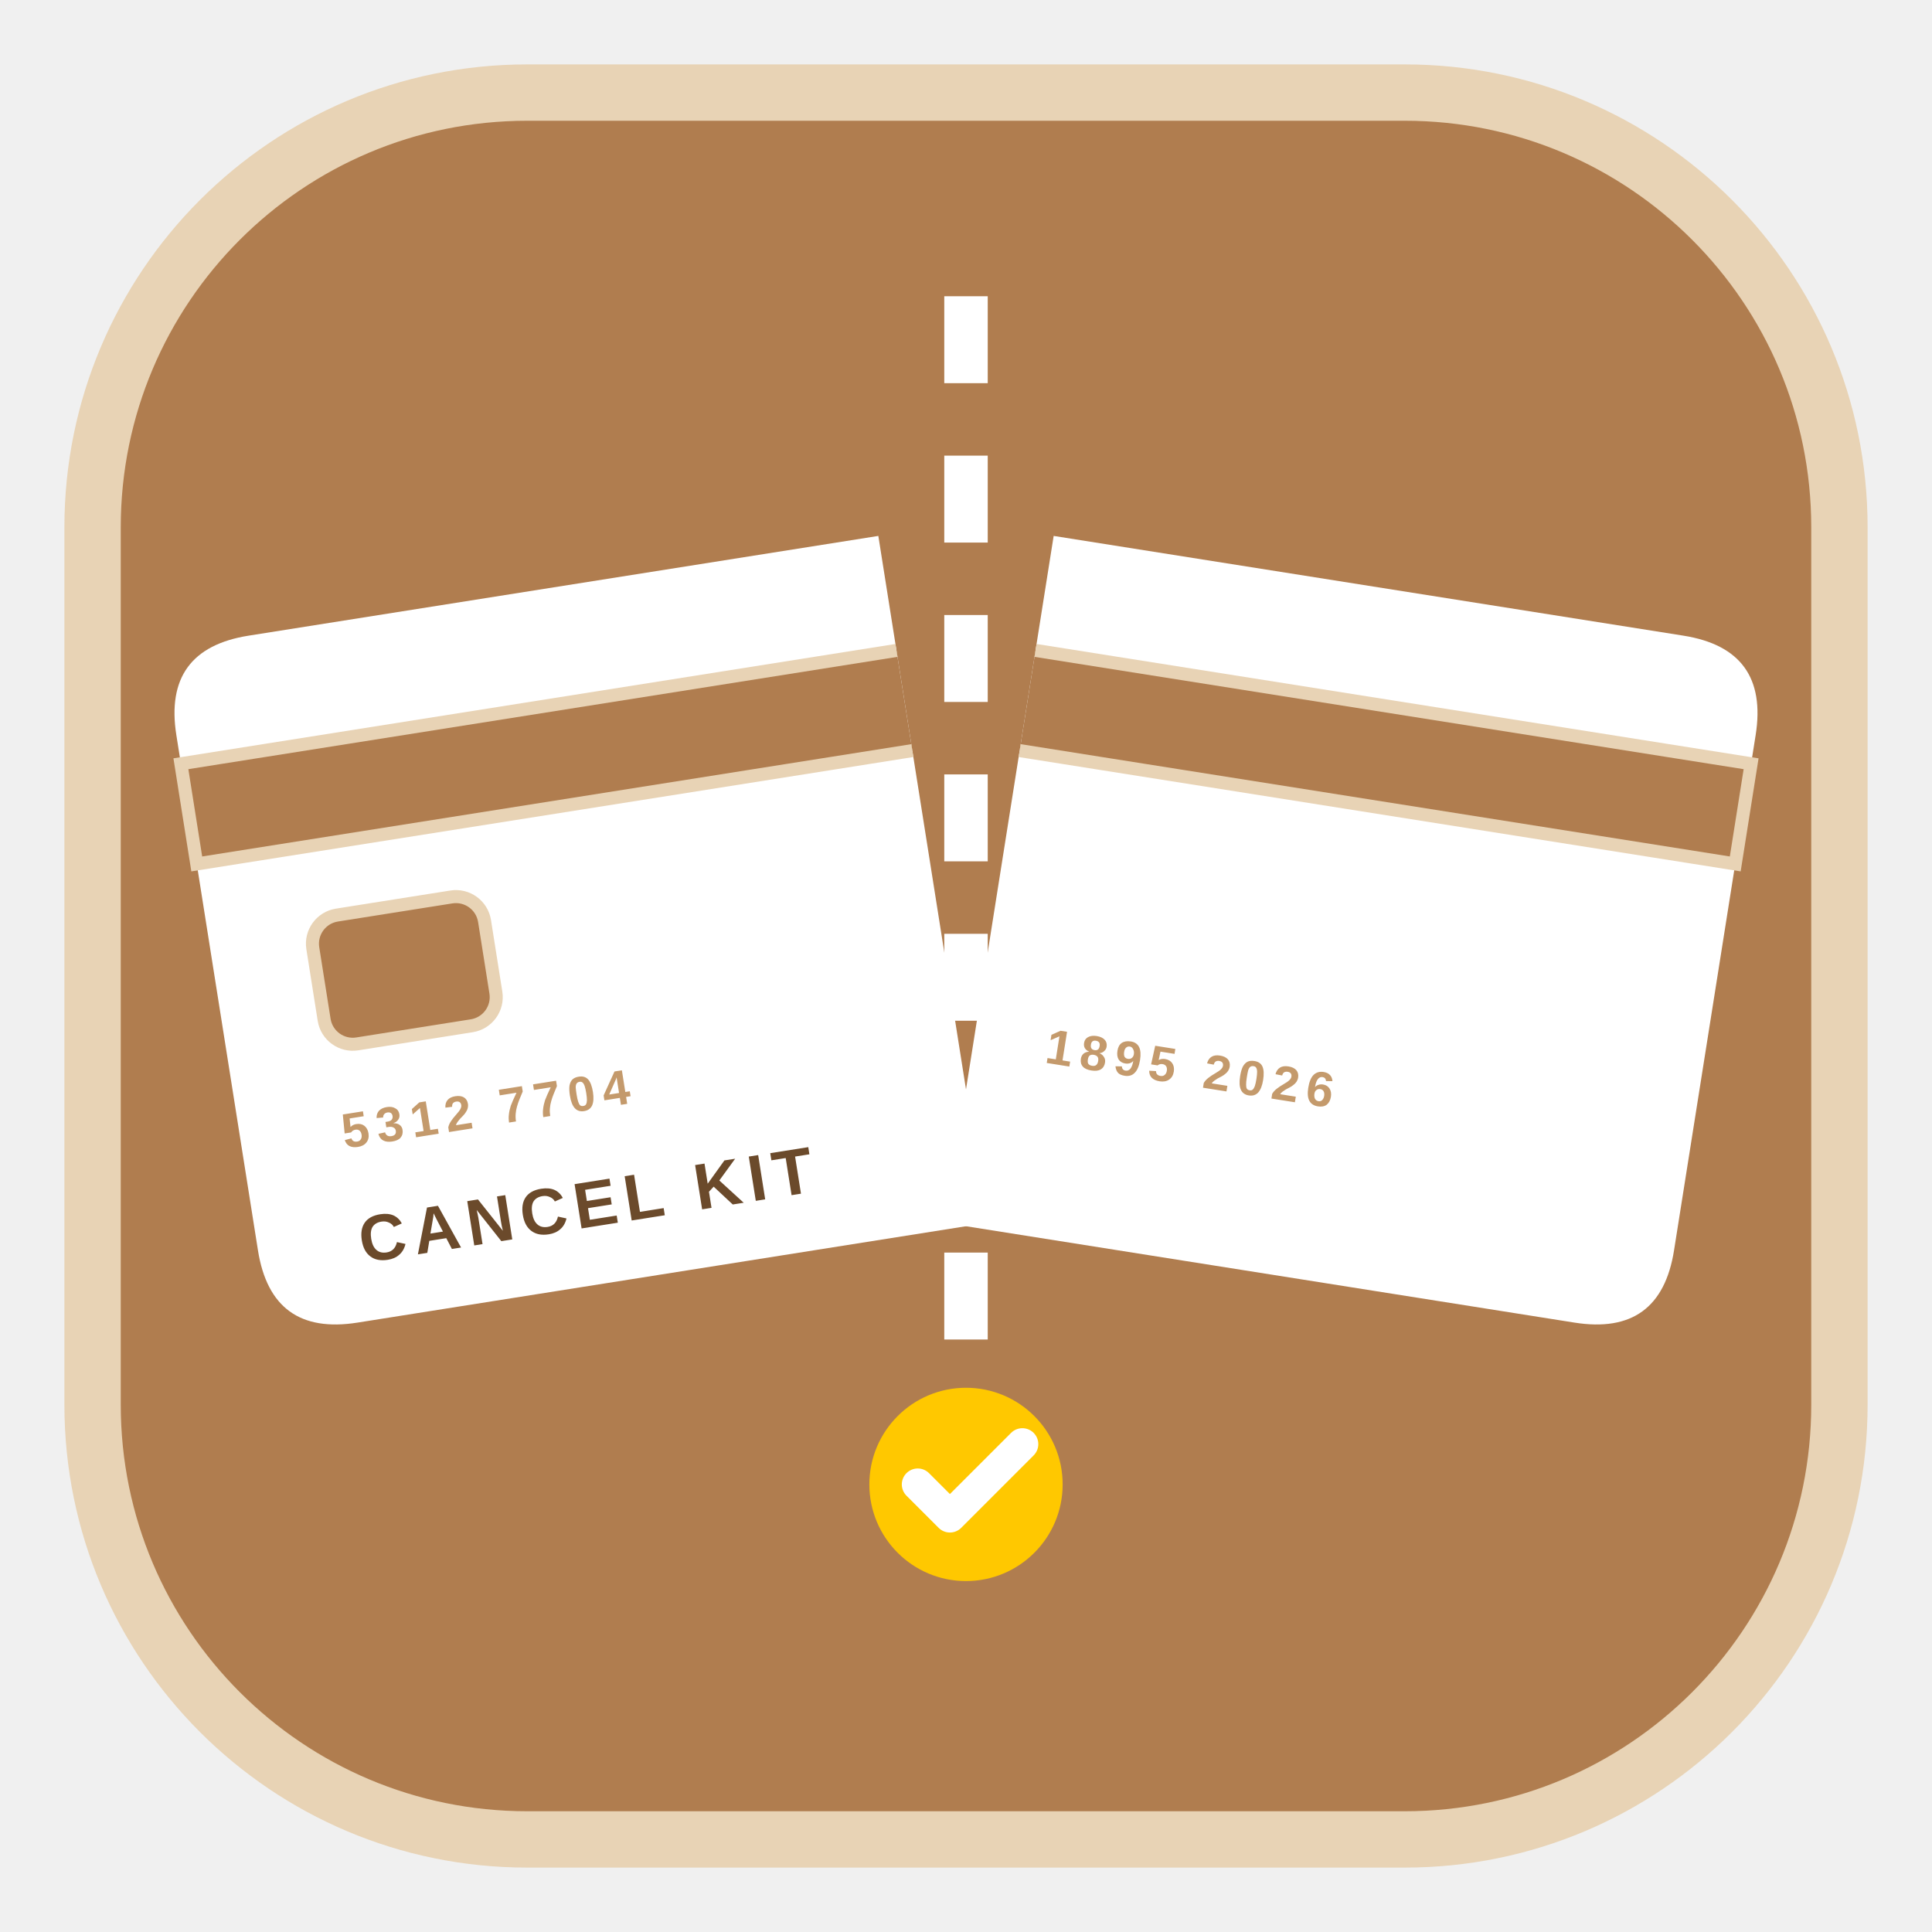
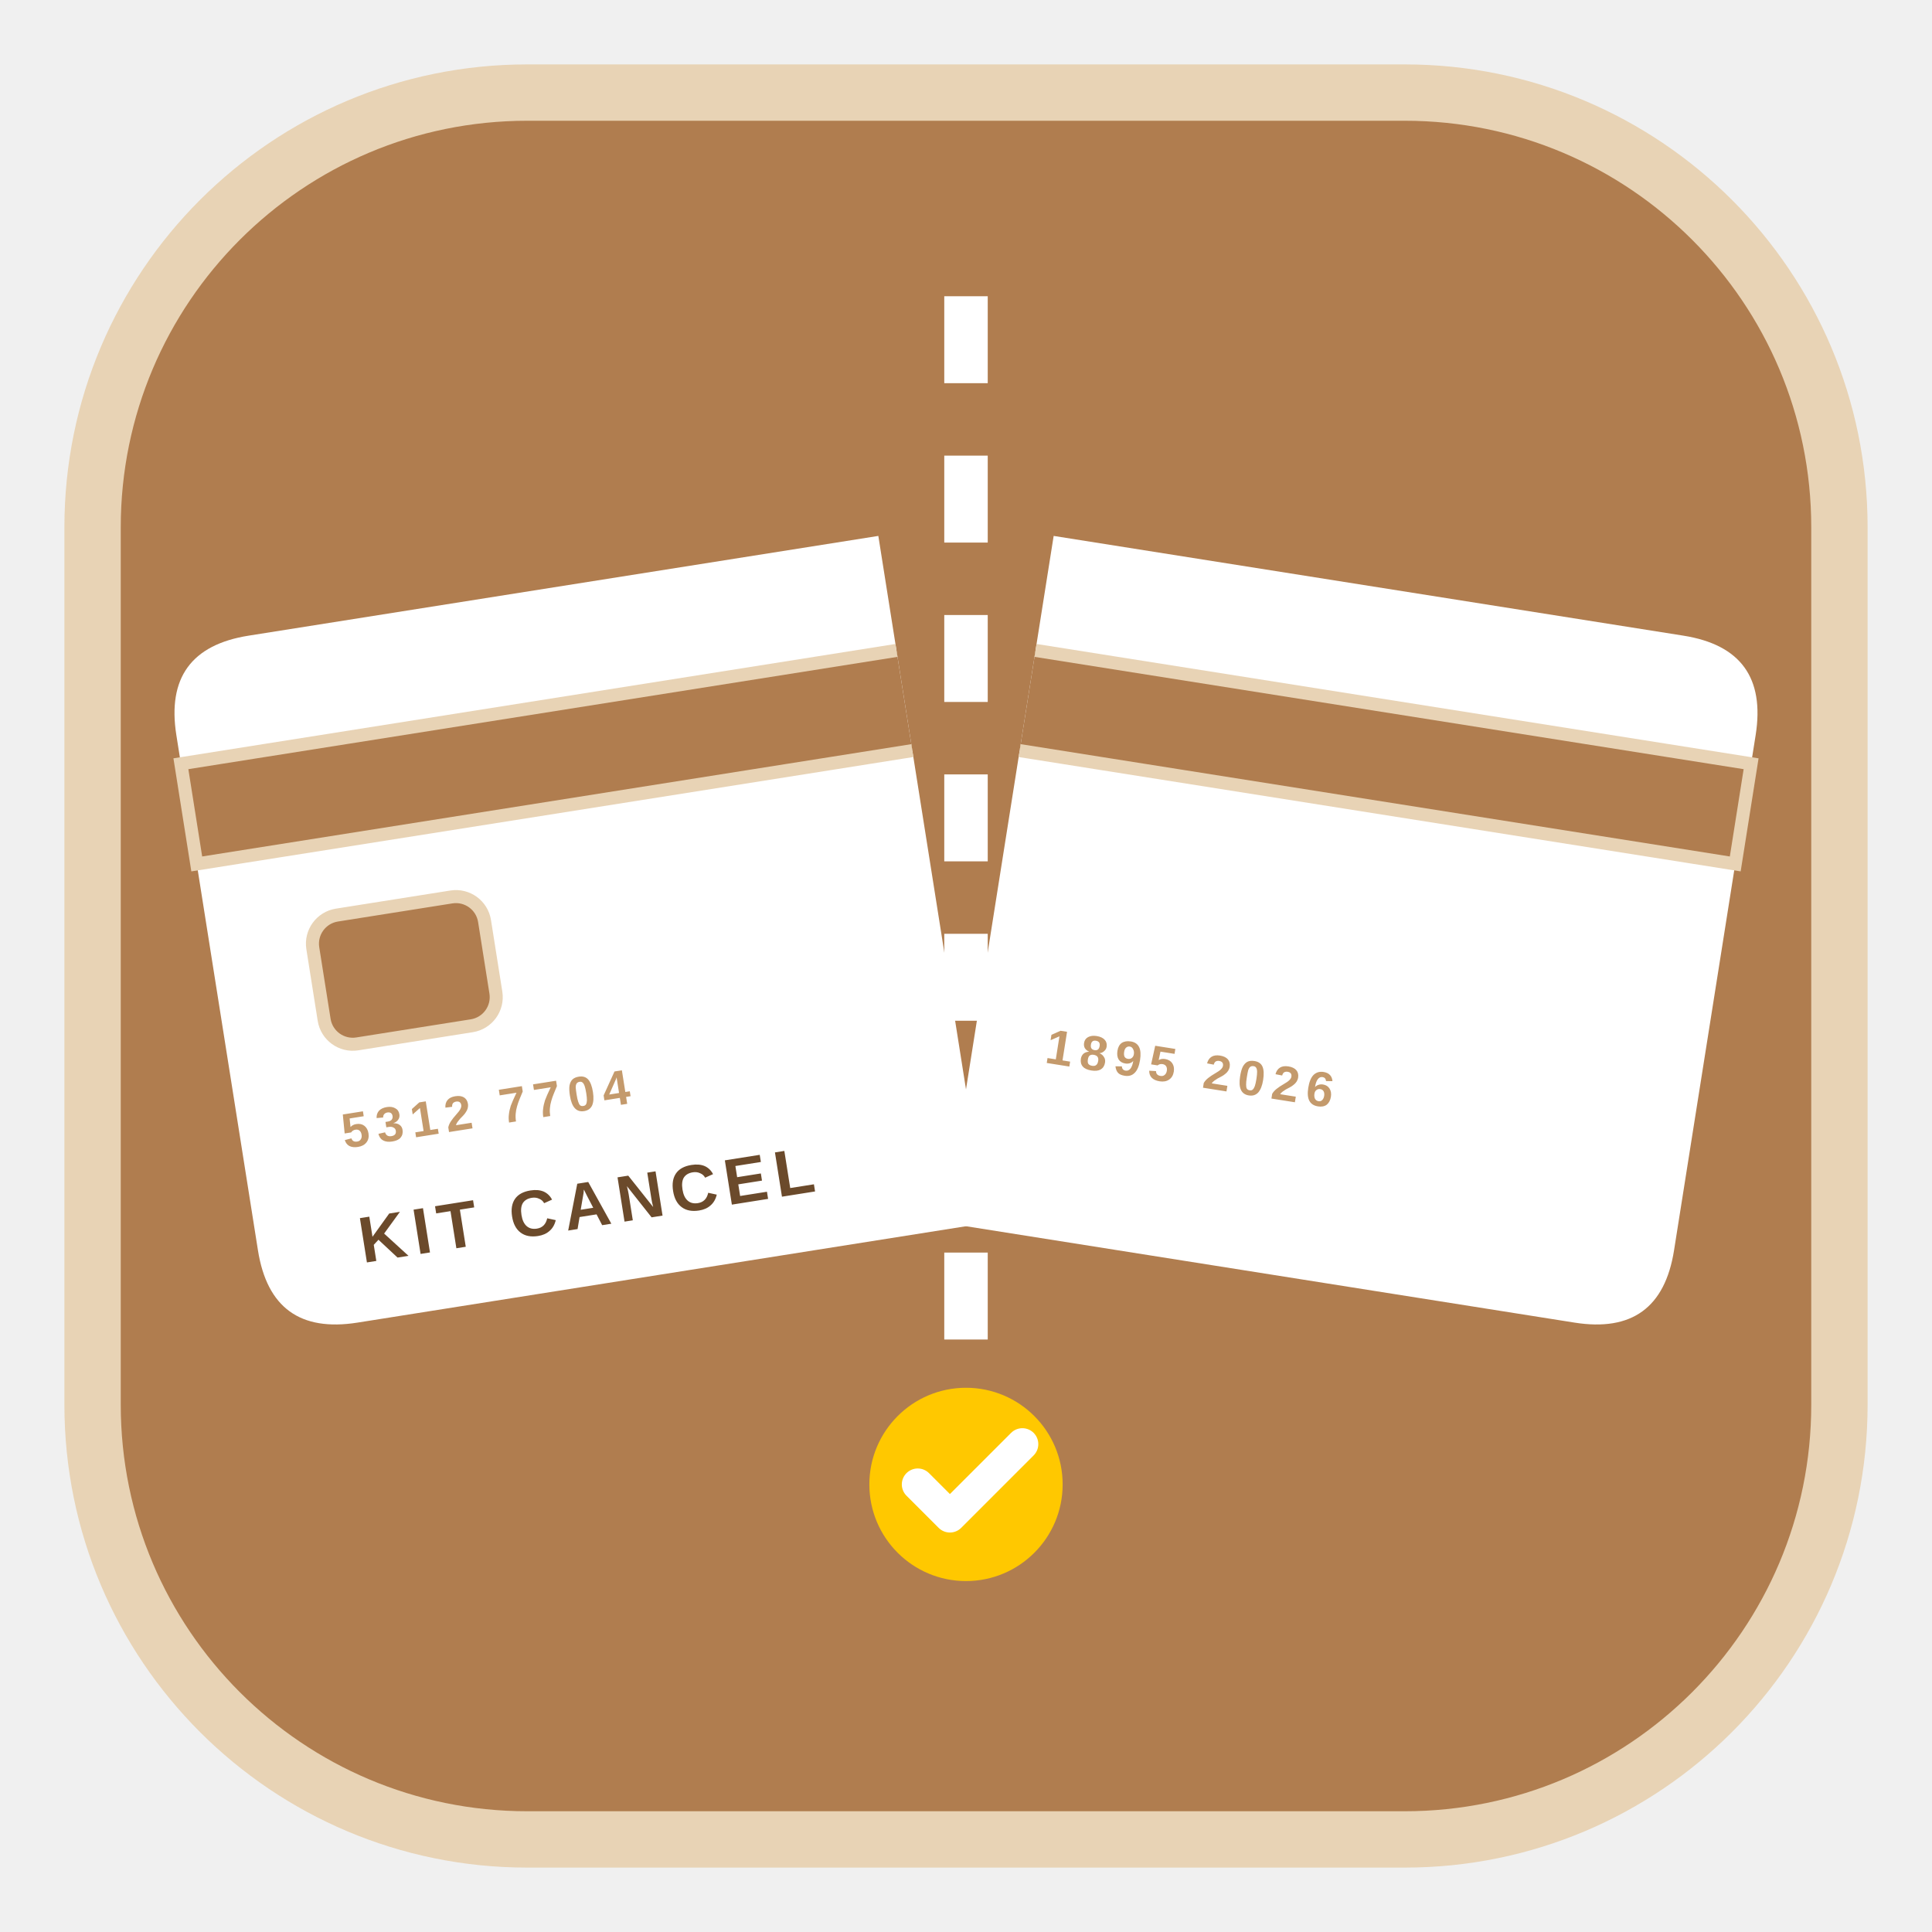
- <svg xmlns="http://www.w3.org/2000/svg" viewBox="0 0 120 120" role="img" aria-label="Cancel Kit logo">
+ <svg xmlns="http://www.w3.org/2000/svg" viewBox="0 0 120 120" role="img" aria-label="Kit Cancel logo">
  <rect x="5.75" y="5.75" width="108.5" height="108.5" rx="27" fill="#b07d4f" stroke="#e8d3b5" stroke-width="3.5" />
  <g transform="translate(60 58) scale(0.9) translate(-60 -60)">
    <g transform="rotate(-9 34 60)">
      <path d="M14 36 H58 V84 H14 Q8 84 8 78 V42 Q8 36 14 36 Z" fill="#fff" />
      <rect x="8" y="44" width="50" height="7" fill="#b07d4f" />
      <path d="M58 44 H8 V51 H58" fill="none" stroke="#e8d3b5" stroke-width="0.9" />
      <rect x="15" y="56" width="12" height="9" rx="2" fill="#b07d4f" stroke="#e8d3b5" stroke-width="0.9" />
      <text x="15" y="72" font-family="Nunito, Arial, sans-serif" font-size="3.4" font-weight="600" letter-spacing="0.5" fill="#c49a6c">5312 7704</text>
-       <text x="15" y="80" font-family="Nunito, Arial, sans-serif" font-size="4.5" font-weight="600" letter-spacing="0.5" fill="#6b4a2b">CANCEL KIT</text>
+       <text x="15" y="80" font-family="Nunito, Arial, sans-serif" font-size="4.5" font-weight="600" letter-spacing="0.5" fill="#6b4a2b">KIT CANCEL</text>
    </g>
    <g transform="rotate(9 86 60)">
      <path d="M62 36 H106 Q112 36 112 42 V78 Q112 84 106 84 H62 Z" fill="#fff" />
      <rect x="62" y="44" width="50" height="7" fill="#b07d4f" />
      <path d="M62 44 H112 V51 H62" fill="none" stroke="#e8d3b5" stroke-width="0.9" />
      <text x="67" y="72" font-family="Nunito, Arial, sans-serif" font-size="3.4" font-weight="600" letter-spacing="0.5" fill="#c49a6c">1895 2026</text>
    </g>
    <line x1="60" y1="16" x2="60" y2="94" stroke="#fff" stroke-width="3" stroke-dasharray="6 5" />
    <circle cx="60" cy="98" r="6.67" fill="#ffc800" />
    <path d="M56.67 98 L58.89 100.22 L63.89 95.22" stroke="#fff" stroke-width="2.2" fill="none" stroke-linecap="round" stroke-linejoin="round" />
  </g>
</svg>
